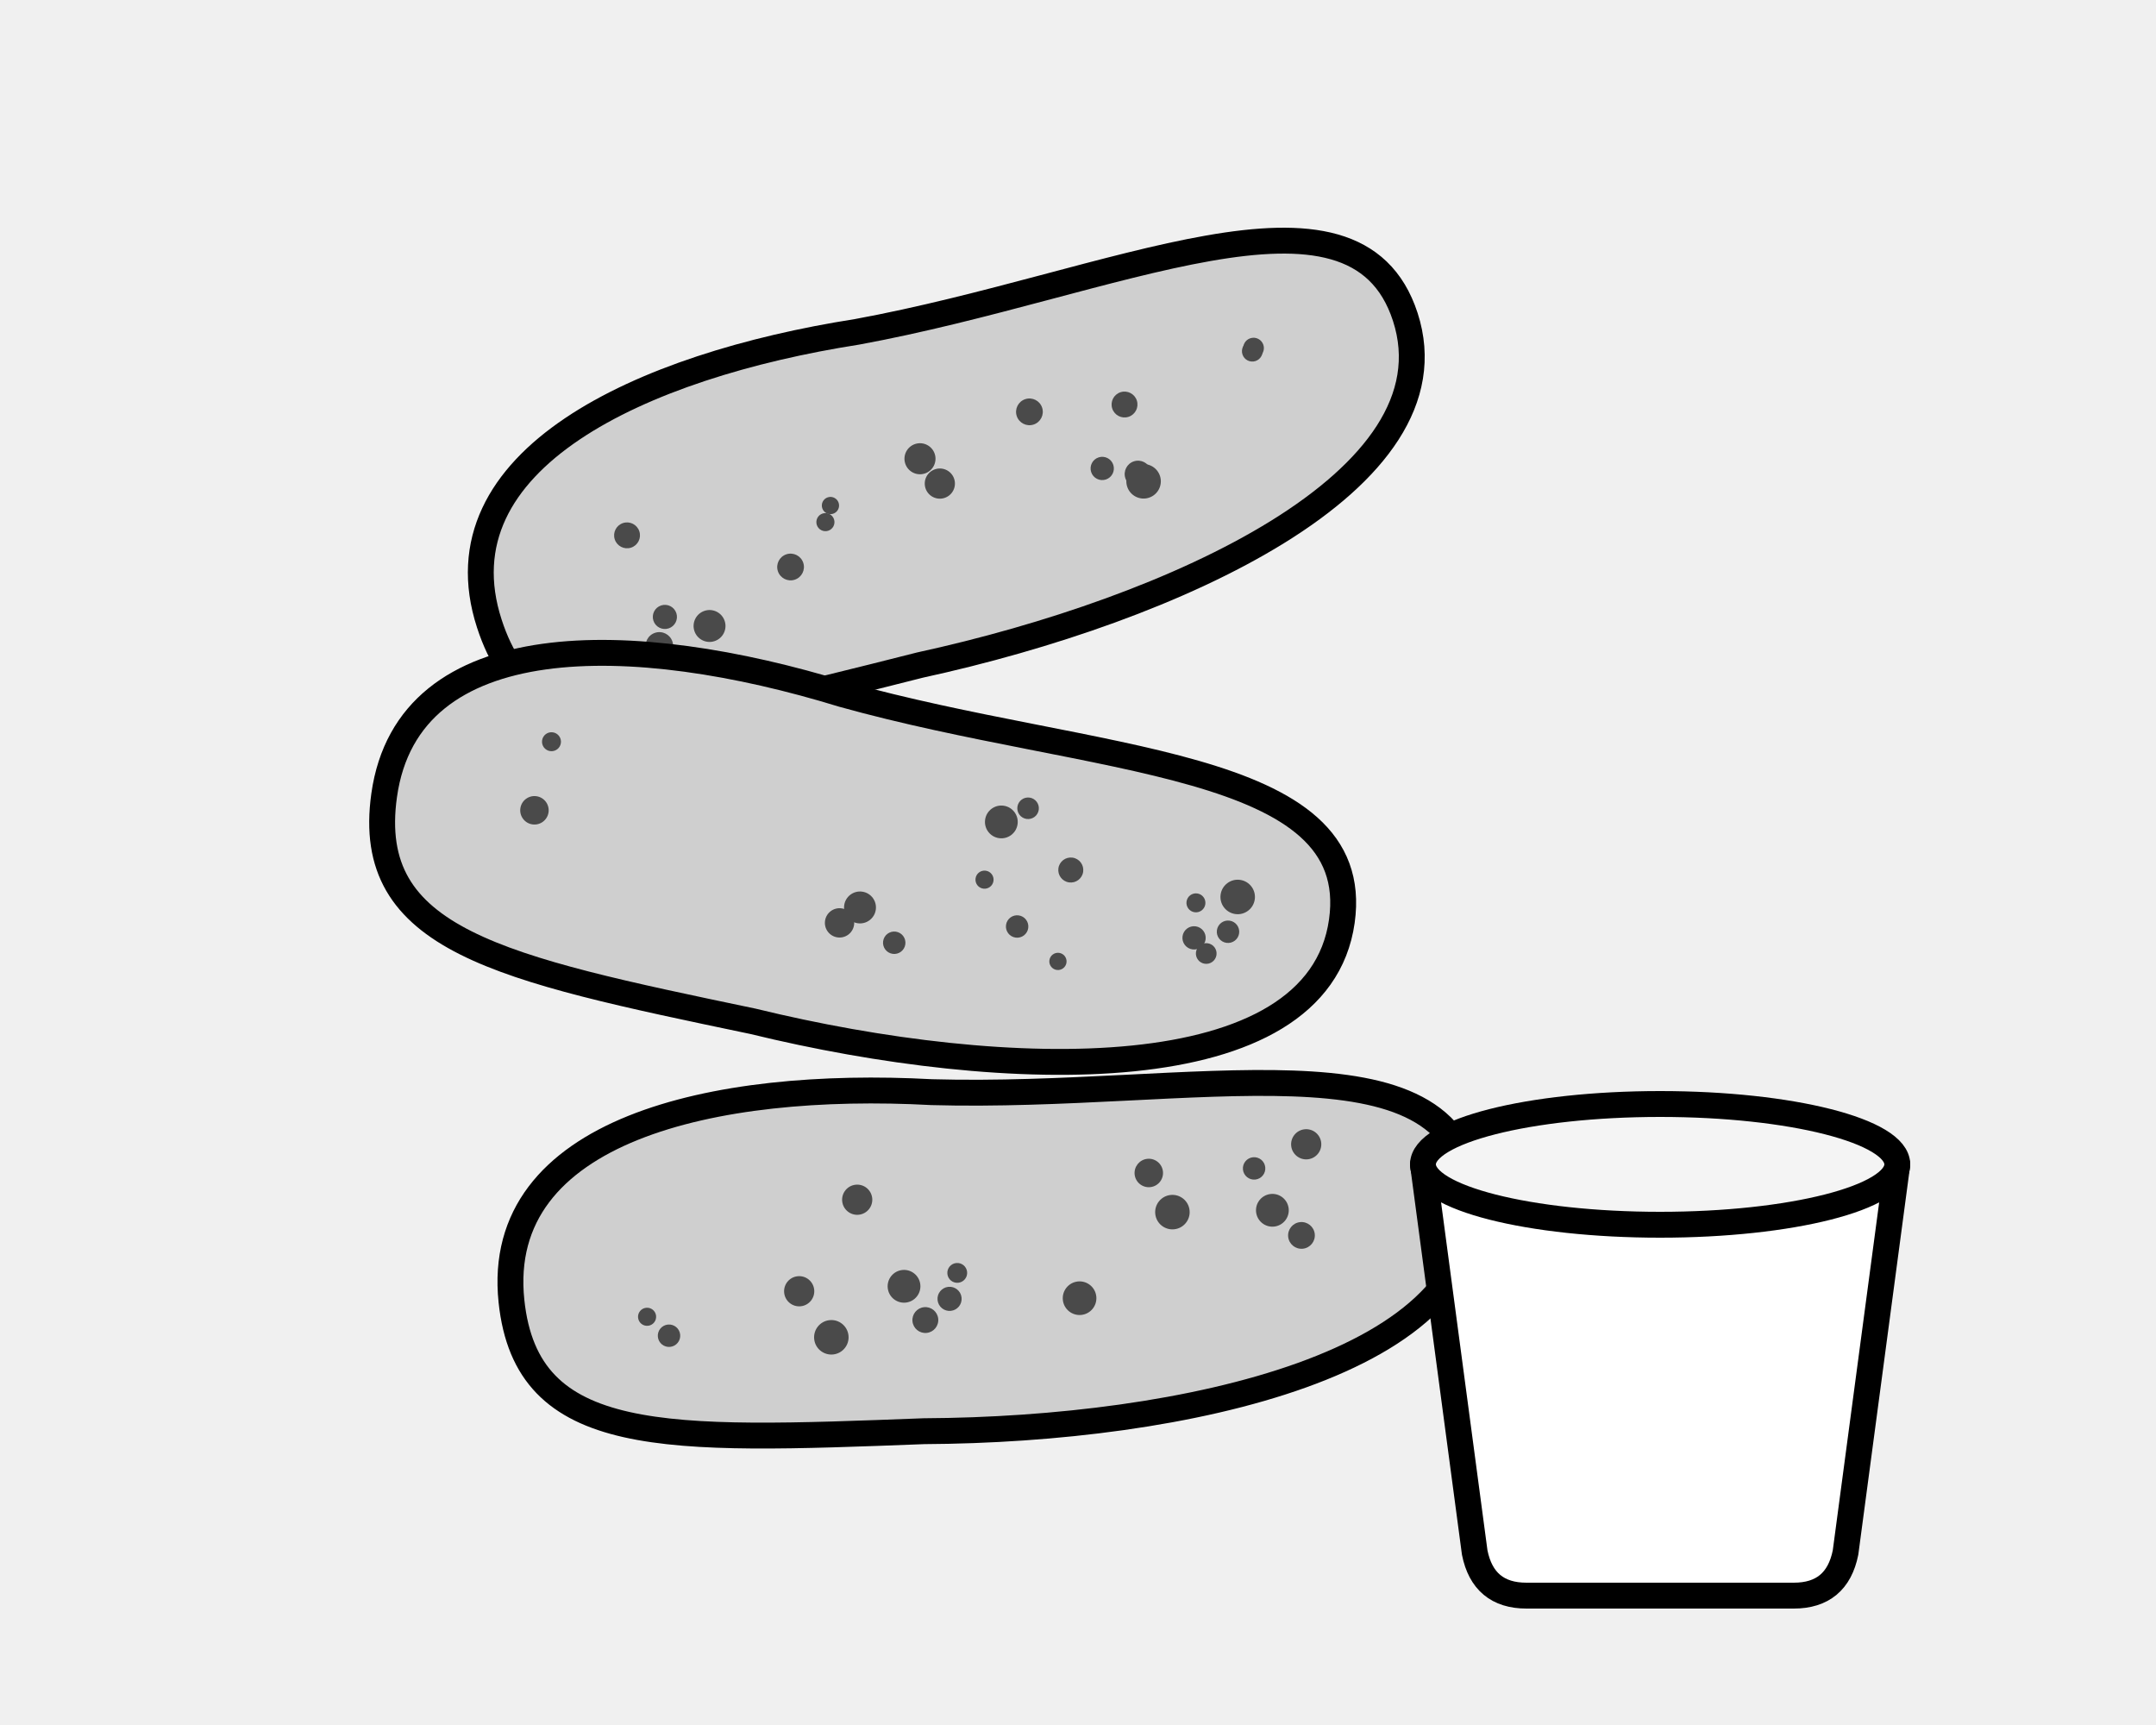
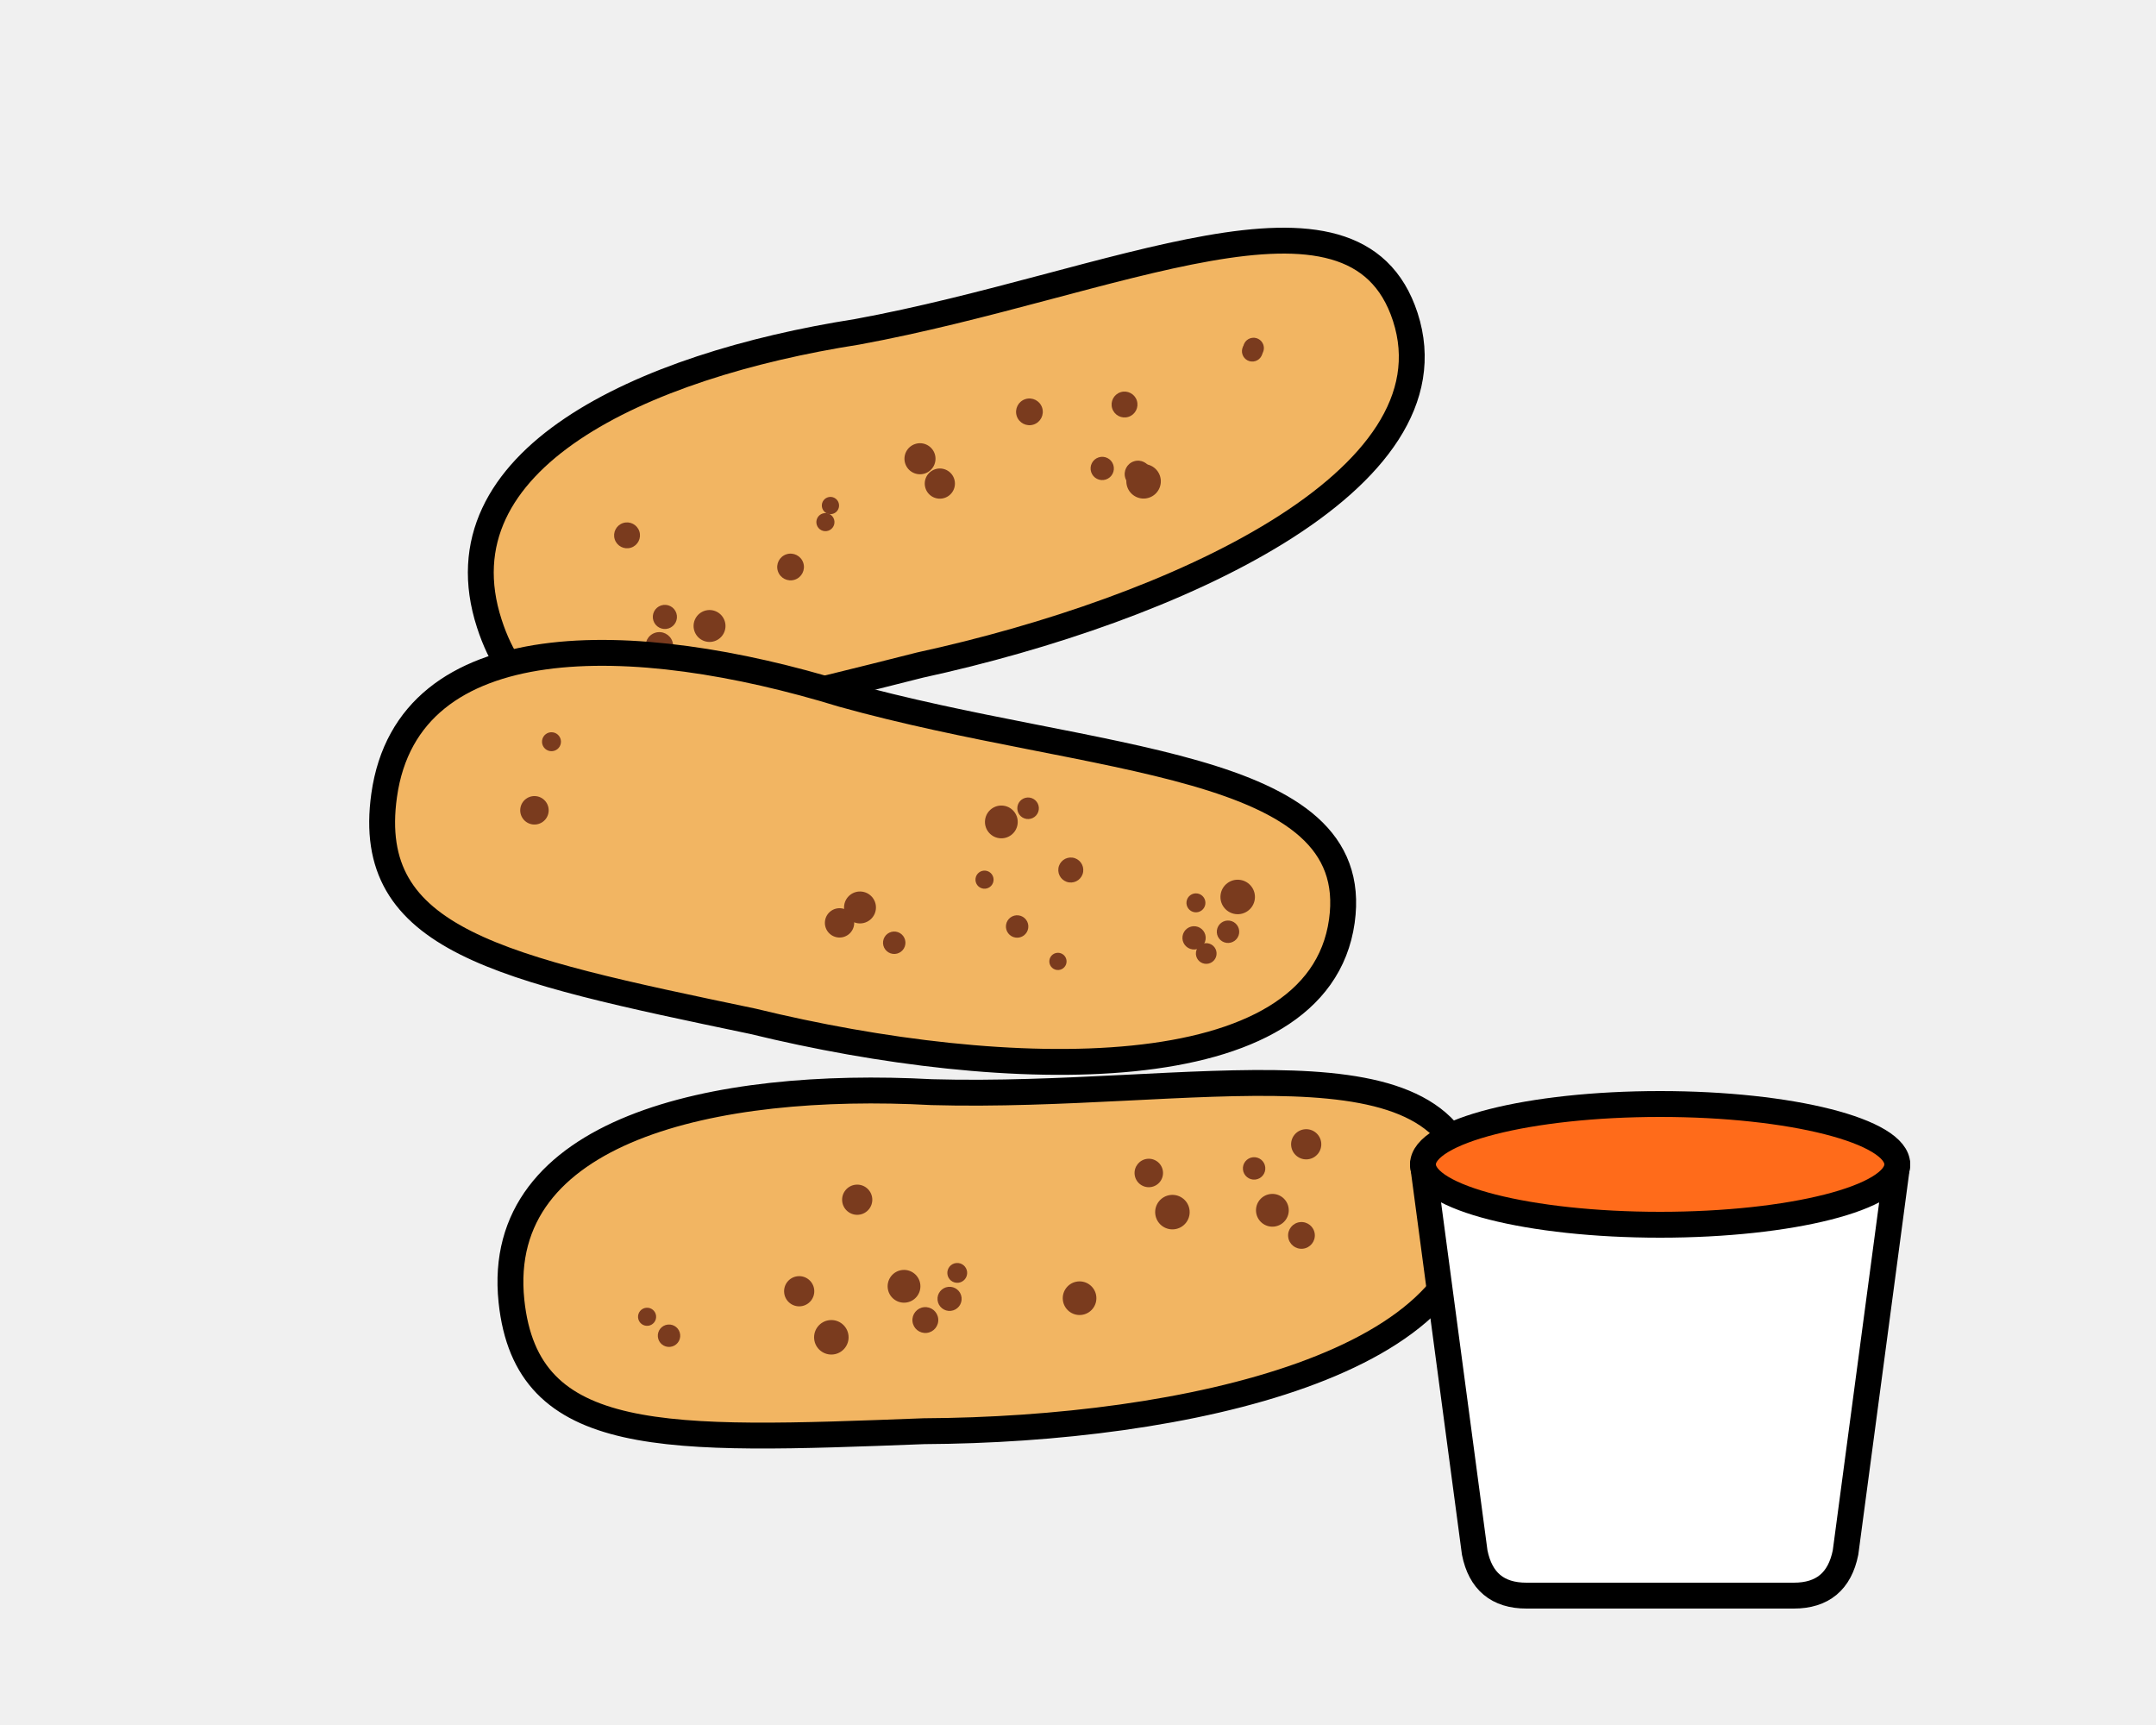
<svg xmlns="http://www.w3.org/2000/svg" viewBox="0 60 500 400" fill="none" stroke-linejoin="round" stroke-linecap="round">
  <g transform="rotate(-18 220 170)">
-     <path d="M108,170C108,130 160,124 210,132C270,140 332,130 332,168C332,208 260,216 200,210C140,206 108,204 108,170Z" fill="#cfcfcf" stroke="#000" stroke-width="6" />
-     <circle cx="296.3" cy="164" r="2.4" fill="#4a4a4a" />
-     <circle cx="144.7" cy="160.4" r="3" fill="#4a4a4a" />
-     <circle cx="143.9" cy="187.1" r="3.2" fill="#4a4a4a" />
-     <circle cx="254.3" cy="179.7" r="2.7" fill="#4a4a4a" />
-     <circle cx="261.8" cy="183.5" r="3.1" fill="#4a4a4a" />
-     <circle cx="263.8" cy="167.2" r="3" fill="#4a4a4a" />
-     <circle cx="262.5" cy="185.5" r="4" fill="#4a4a4a" />
-     <circle cx="214.8" cy="164.5" r="3.6" fill="#4a4a4a" />
-     <circle cx="178.5" cy="179.1" r="3.1" fill="#4a4a4a" />
-     <circle cx="191.7" cy="168.4" r="2" fill="#4a4a4a" />
-     <circle cx="217.4" cy="171.4" r="3.5" fill="#4a4a4a" />
-     <circle cx="147.2" cy="181.1" r="2.8" fill="#4a4a4a" />
-     <circle cx="189.4" cy="171.7" r="2.1" fill="#4a4a4a" />
-     <circle cx="242.3" cy="162" r="3.1" fill="#4a4a4a" />
-     <circle cx="156.4" cy="186.3" r="3.7" fill="#4a4a4a" />
-     <circle cx="295.8" cy="164.6" r="2.4" fill="#4a4a4a" />
+     <path d="M108,170C108,130 160,124 210,132C270,140 332,130 332,168C332,208 260,216 200,210C140,206 108,204 108,170Z" fill="#f2b562" stroke="#000" stroke-width="6" />
+     <circle cx="296.3" cy="164" r="2.4" fill="#7a3b1e" />
+     <circle cx="144.7" cy="160.4" r="3" fill="#7a3b1e" />
+     <circle cx="143.9" cy="187.1" r="3.2" fill="#7a3b1e" />
+     <circle cx="254.3" cy="179.7" r="2.7" fill="#7a3b1e" />
+     <circle cx="261.8" cy="183.5" r="3.1" fill="#7a3b1e" />
+     <circle cx="263.8" cy="167.2" r="3" fill="#7a3b1e" />
+     <circle cx="262.5" cy="185.5" r="4" fill="#7a3b1e" />
+     <circle cx="214.8" cy="164.5" r="3.6" fill="#7a3b1e" />
+     <circle cx="178.5" cy="179.1" r="3.1" fill="#7a3b1e" />
+     <circle cx="191.7" cy="168.4" r="2" fill="#7a3b1e" />
+     <circle cx="217.4" cy="171.4" r="3.5" fill="#7a3b1e" />
+     <circle cx="147.2" cy="181.1" r="2.8" fill="#7a3b1e" />
+     <circle cx="189.4" cy="171.7" r="2.1" fill="#7a3b1e" />
+     <circle cx="242.3" cy="162" r="3.1" fill="#7a3b1e" />
+     <circle cx="156.4" cy="186.3" r="3.7" fill="#7a3b1e" />
+     <circle cx="295.8" cy="164.6" r="2.4" fill="#7a3b1e" />
  </g>
  <g transform="rotate(8 200 260)">
-     <path d="M88,260C88,220 140,214 190,222C250,230 312,220 312,258C312,298 240,306 180,300C120,296 88,294 88,260Z" fill="#cfcfcf" stroke="#000" stroke-width="6" />
-     <circle cx="228.6" cy="260" r="2.1" fill="#4a4a4a" />
-     <circle cx="248.1" cy="276.4" r="2" fill="#4a4a4a" />
-     <circle cx="196.7" cy="274.6" r="3.4" fill="#4a4a4a" />
-     <circle cx="209.9" cy="277.4" r="2.6" fill="#4a4a4a" />
-     <circle cx="248.1" cy="255" r="2.9" fill="#4a4a4a" />
-     <circle cx="236.3" cy="242.2" r="2.5" fill="#4a4a4a" />
-     <circle cx="200.9" cy="270.4" r="3.7" fill="#4a4a4a" />
-     <circle cx="123" cy="258.6" r="3.3" fill="#4a4a4a" />
-     <circle cx="286.2" cy="264.1" r="2.6" fill="#4a4a4a" />
-     <circle cx="237.6" cy="269.7" r="2.6" fill="#4a4a4a" />
-     <circle cx="281.9" cy="269.8" r="2.4" fill="#4a4a4a" />
-     <circle cx="287.3" cy="255.8" r="4" fill="#4a4a4a" />
-     <circle cx="277.9" cy="258.5" r="2.2" fill="#4a4a4a" />
-     <circle cx="124.7" cy="242.3" r="2.2" fill="#4a4a4a" />
-     <circle cx="230.6" cy="246.2" r="3.8" fill="#4a4a4a" />
-     <circle cx="278.6" cy="266.6" r="2.7" fill="#4a4a4a" />
+     <path d="M88,260C88,220 140,214 190,222C250,230 312,220 312,258C312,298 240,306 180,300C120,296 88,294 88,260Z" fill="#f2b562" stroke="#000" stroke-width="6" />
+     <circle cx="228.6" cy="260" r="2.1" fill="#7a3b1e" />
+     <circle cx="248.1" cy="276.4" r="2" fill="#7a3b1e" />
+     <circle cx="196.7" cy="274.6" r="3.4" fill="#7a3b1e" />
+     <circle cx="209.9" cy="277.4" r="2.6" fill="#7a3b1e" />
+     <circle cx="248.1" cy="255" r="2.9" fill="#7a3b1e" />
+     <circle cx="236.3" cy="242.2" r="2.5" fill="#7a3b1e" />
+     <circle cx="200.9" cy="270.4" r="3.7" fill="#7a3b1e" />
+     <circle cx="123" cy="258.6" r="3.3" fill="#7a3b1e" />
+     <circle cx="286.2" cy="264.1" r="2.6" fill="#7a3b1e" />
+     <circle cx="237.6" cy="269.7" r="2.6" fill="#7a3b1e" />
+     <circle cx="281.9" cy="269.8" r="2.4" fill="#7a3b1e" />
+     <circle cx="287.3" cy="255.8" r="4" fill="#7a3b1e" />
+     <circle cx="277.9" cy="258.5" r="2.2" fill="#7a3b1e" />
+     <circle cx="124.7" cy="242.3" r="2.2" fill="#7a3b1e" />
+     <circle cx="230.6" cy="246.2" r="3.8" fill="#7a3b1e" />
+     <circle cx="278.6" cy="266.6" r="2.7" fill="#7a3b1e" />
  </g>
  <g transform="rotate(-6 230 350)">
-     <path d="M118,350C118,310 170,304 220,312C280,320 342,310 342,348C342,388 270,396 210,390C150,386 118,384 118,350Z" fill="#cfcfcf" stroke="#000" stroke-width="6" />
-     <circle cx="208.9" cy="356.1" r="3.8" fill="#4a4a4a" />
-     <circle cx="184.6" cy="354.7" r="3.5" fill="#4a4a4a" />
-     <circle cx="249.1" cy="363.1" r="3.9" fill="#4a4a4a" />
-     <circle cx="268.1" cy="335.9" r="3.3" fill="#4a4a4a" />
-     <circle cx="292.5" cy="337.4" r="2.6" fill="#4a4a4a" />
-     <circle cx="272.6" cy="345.5" r="4" fill="#4a4a4a" />
-     <circle cx="305.1" cy="333.1" r="3.5" fill="#4a4a4a" />
-     <circle cx="213" cy="364.4" r="3" fill="#4a4a4a" />
-     <circle cx="148.9" cy="356.9" r="2.1" fill="#4a4a4a" />
-     <circle cx="301.8" cy="354" r="3.1" fill="#4a4a4a" />
-     <circle cx="219.1" cy="360.1" r="2.8" fill="#4a4a4a" />
-     <circle cx="190.9" cy="366.1" r="4" fill="#4a4a4a" />
-     <circle cx="200.2" cy="335" r="3.5" fill="#4a4a4a" />
-     <circle cx="153.5" cy="361.8" r="2.6" fill="#4a4a4a" />
-     <circle cx="221.5" cy="354.3" r="2.3" fill="#4a4a4a" />
-     <circle cx="295.7" cy="347.5" r="3.8" fill="#4a4a4a" />
+     <path d="M118,350C118,310 170,304 220,312C280,320 342,310 342,348C342,388 270,396 210,390C150,386 118,384 118,350Z" fill="#f2b562" stroke="#000" stroke-width="6" />
+     <circle cx="208.9" cy="356.1" r="3.8" fill="#7a3b1e" />
+     <circle cx="184.6" cy="354.7" r="3.5" fill="#7a3b1e" />
+     <circle cx="249.1" cy="363.1" r="3.9" fill="#7a3b1e" />
+     <circle cx="268.1" cy="335.9" r="3.3" fill="#7a3b1e" />
+     <circle cx="292.5" cy="337.4" r="2.6" fill="#7a3b1e" />
+     <circle cx="272.6" cy="345.5" r="4" fill="#7a3b1e" />
+     <circle cx="305.1" cy="333.1" r="3.5" fill="#7a3b1e" />
+     <circle cx="213" cy="364.4" r="3" fill="#7a3b1e" />
+     <circle cx="148.9" cy="356.9" r="2.1" fill="#7a3b1e" />
+     <circle cx="301.8" cy="354" r="3.1" fill="#7a3b1e" />
+     <circle cx="219.1" cy="360.1" r="2.8" fill="#7a3b1e" />
+     <circle cx="190.9" cy="366.1" r="4" fill="#7a3b1e" />
+     <circle cx="200.2" cy="335" r="3.5" fill="#7a3b1e" />
+     <circle cx="153.5" cy="361.8" r="2.6" fill="#7a3b1e" />
+     <circle cx="221.5" cy="354.3" r="2.3" fill="#7a3b1e" />
+     <circle cx="295.7" cy="347.5" r="3.8" fill="#7a3b1e" />
  </g>
  <path d="M330,330L440,330L428,420Q426,430 416,430L354,430Q344,430 342,420Z" fill="#fff" stroke="#000" stroke-width="6" />
-   <ellipse cx="385" cy="330" rx="55" ry="14" fill="#f4f4f4" stroke="#000" stroke-width="6" />
+   <ellipse cx="385" cy="330" rx="55" ry="14" fill="#ff6b1a" stroke="#000" stroke-width="6" />
</svg>
